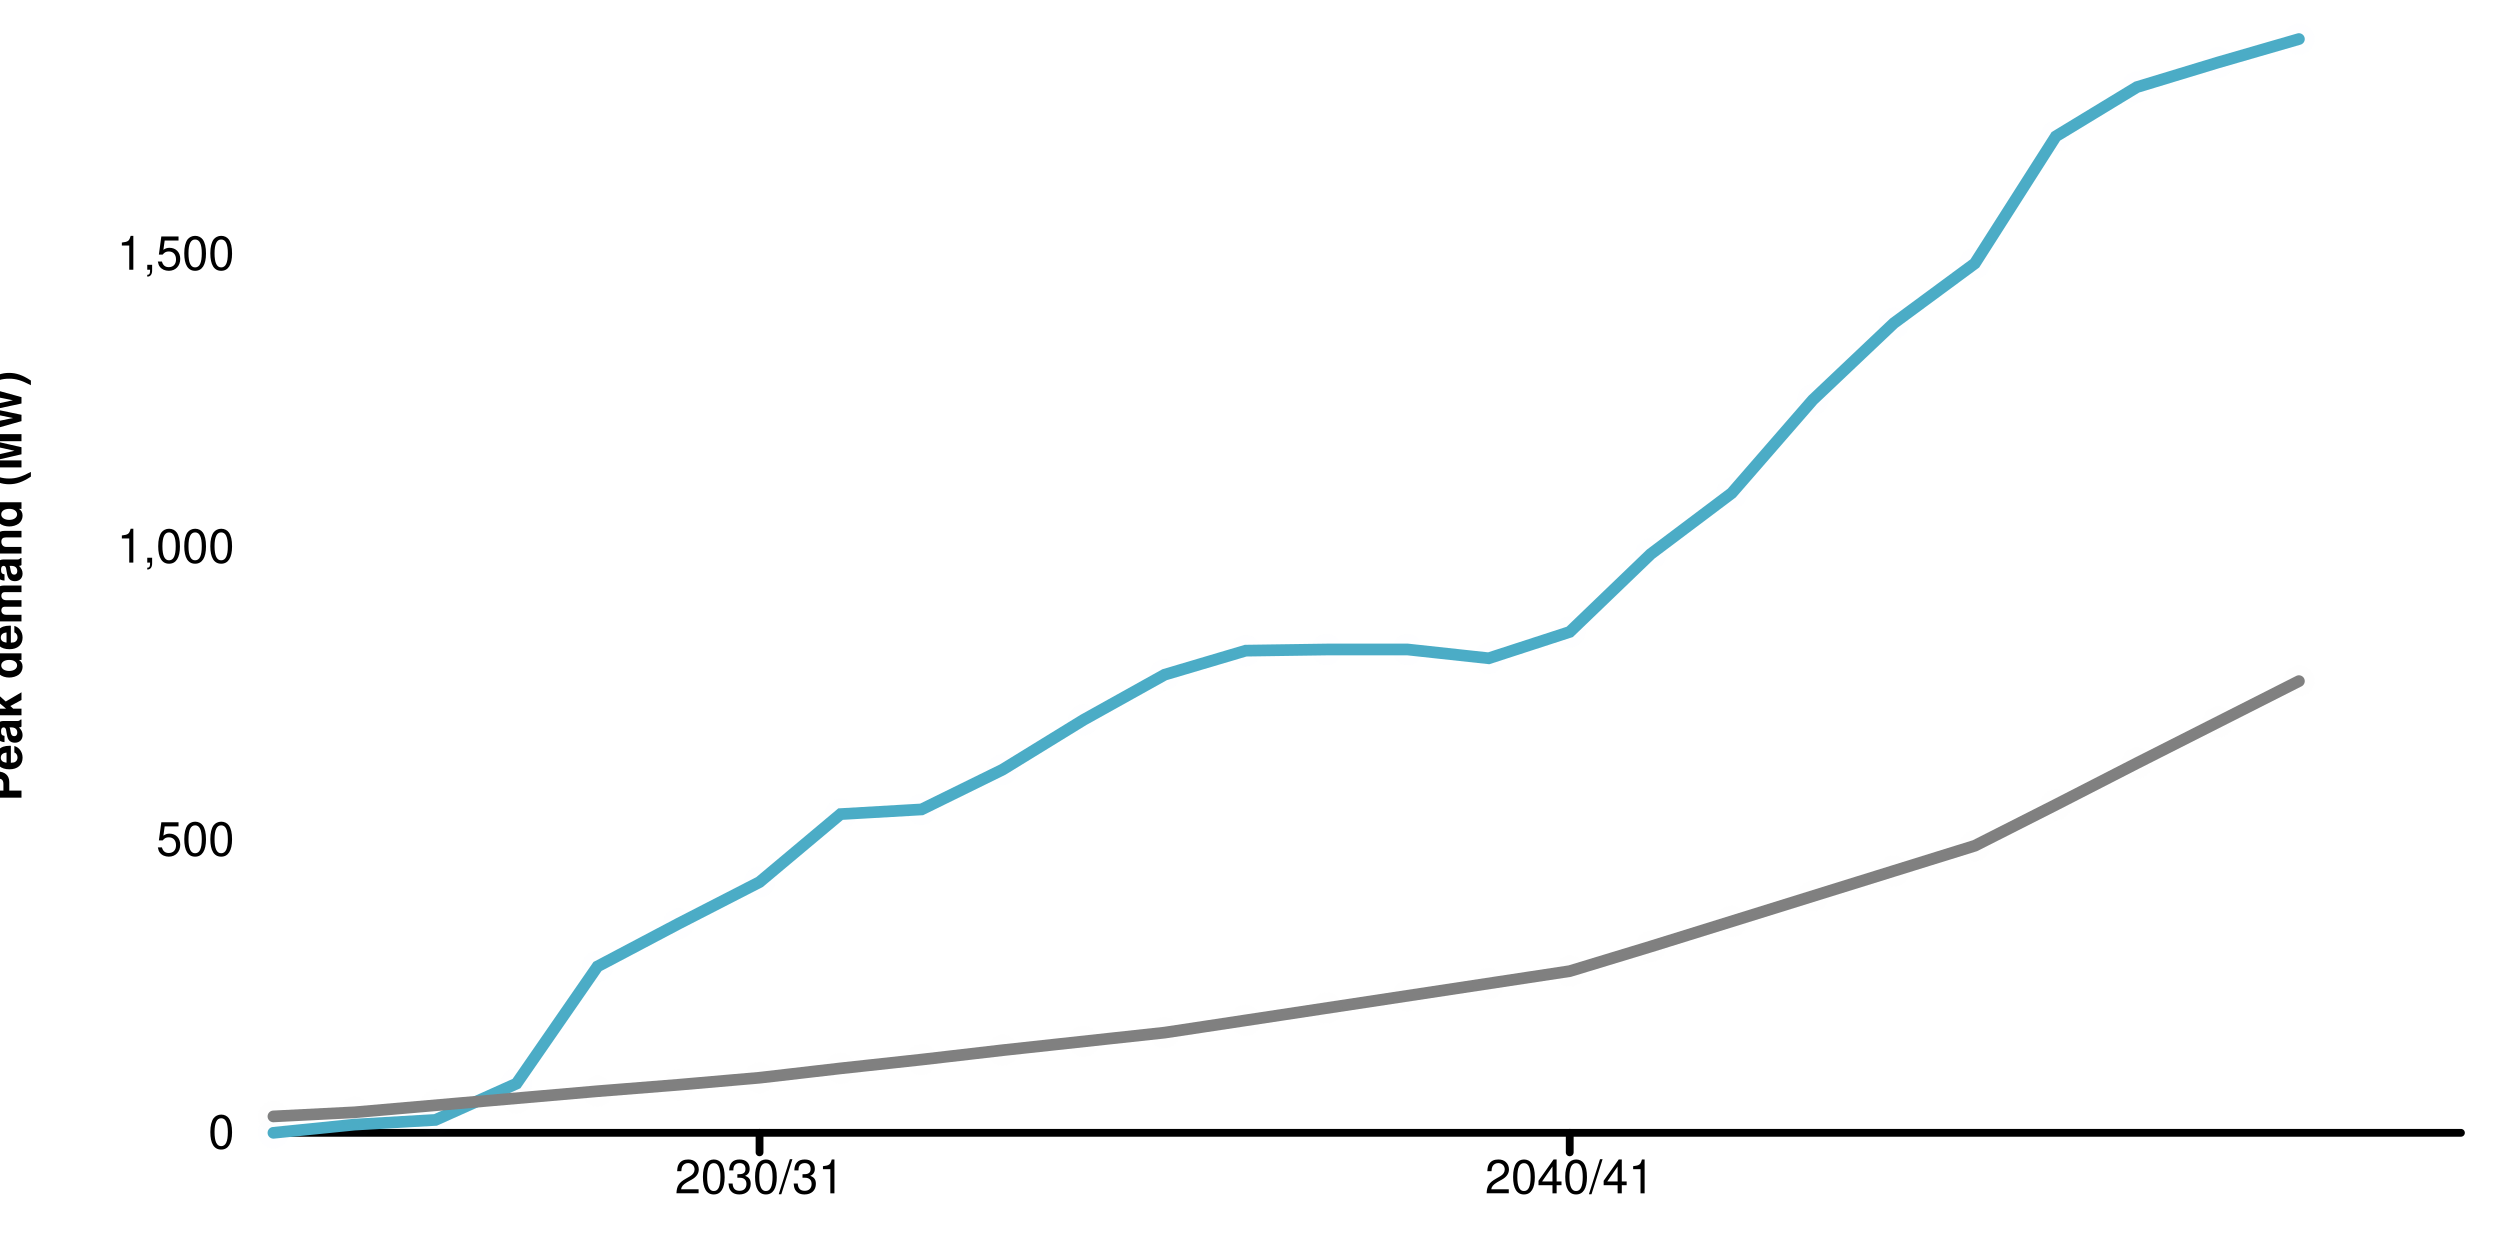
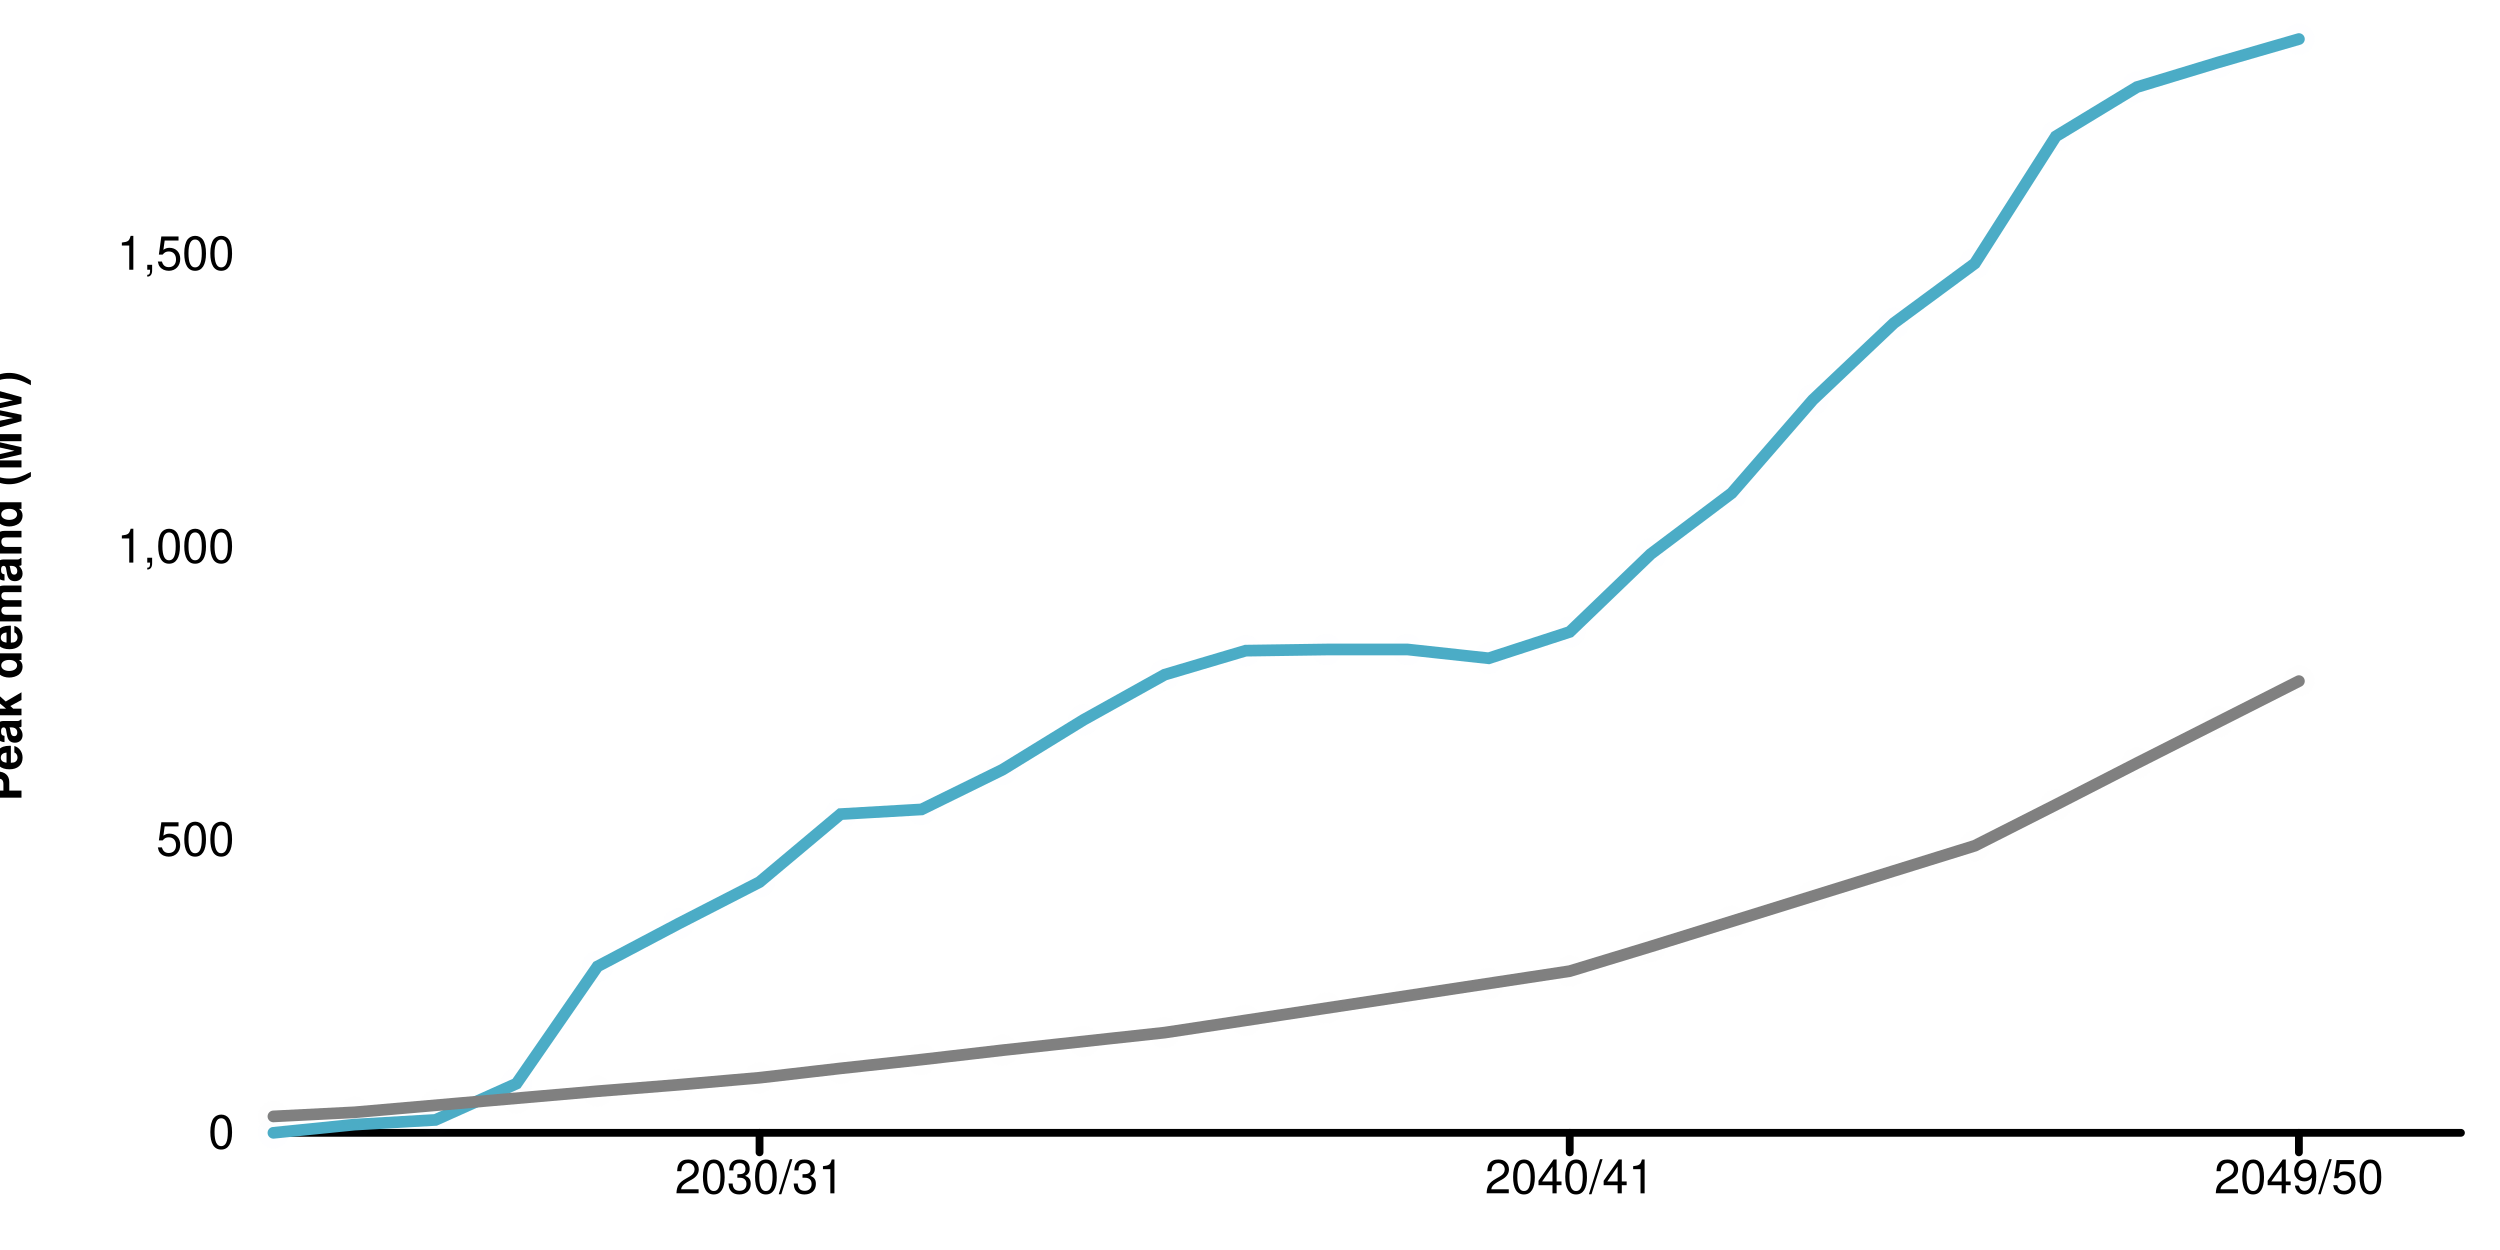
<svg xmlns="http://www.w3.org/2000/svg" width="640" height="320" viewBox="0 0 640 320" preserveAspectRatio="xMinYMin meet" overflow="visible" class="oi-chart-main" data-type="line-chart">
  <defs>
    <style>
	.series path.line { fill-opacity: 0; }
	.series path.line.dotted { stroke-dasharray: 12 20 }
	.series:hover path.line, .series.on path.line { stroke-width: 5; }
	.series .marker { opacity:0.01; }
	.series:hover .marker, .series.active .marker, .series .marker.selected { opacity:1!important; }
	.series .marker:hover, .series .marker.on { r: 6px!important; fill: black; }
	.grid { font-family: "Helvetica Neue",Helvetica,Arial,"Lucida Grande",sans-serif; }
	.grid line { stroke: rgb(0,0,0); stroke-width: 2; stroke-linecap: round; }
	.grid.grid-x text { text-anchor: middle; dominant-baseline: hanging; transform: translateY(10px); }
	.grid.grid-y text { text-anchor: end; dominant-baseline: middle; transform: translateX(-10px); }
	</style>
  </defs>
  <g class="grid grid-y">
    <line x1="70" y1="290" x2="630" y2="290" data-left="70" />
    <text x="70" y="290" text-anchor="end">0</text>
    <text x="70" y="215.013" text-anchor="end">500</text>
    <text x="70" y="140.027" text-anchor="end">1,000</text>
    <text x="70" y="65.04" text-anchor="end">1,500</text>
    <text style="text-anchor:middle;dominant-baseline:hanging;font-weight:bold;transform: translateY(150px) rotate(-90deg);">Peak demand (MW)</text>
  </g>
  <g class="grid grid-x">
    <line class="tick" x1="194.444" y1="290" x2="194.444" y2="295" />
    <text x="194.444" y="290" text-anchor="middle">2030/31</text>
    <line class="tick" x1="401.852" y1="290" x2="401.852" y2="295" />
    <text x="401.852" y="290" text-anchor="middle">2040/41</text>
+     <line class="tick" x1="588.519" y1="290" x2="588.519" y2="295" />
+     <text x="588.519" y="290" text-anchor="middle">2049/50</text>
    <text style="text-anchor:middle;dominant-baseline:hanging;font-weight:bold;transform: translateY(150px) rotate(-90deg);" />
  </g>
  <g class="data-layer" role="table">
    <g data-scenario="electrolysers" class="series series-1" tabindex="0" role="row" aria-label="Series: Electrolysers" data-series="1">
      <path d="M 70.00,290.00L 90.74,287.90L 111.48,286.70L 132.22,277.40L 152.96,247.41L 173.70,236.46L 194.44,225.81L 215.19,208.41L 235.93,207.21L 256.67,197.02L 277.41,184.27L 298.15,172.72L 318.89,166.57L 339.63,166.27L 360.37,166.27L 381.11,168.52L 401.85,161.77L 422.59,141.83L 443.33,126.23L 464.07,102.38L 484.81,82.74L 505.56,67.44L 526.30,34.90L 547.04,22.30L 567.78,16.00L 588.52,10.00" id="Electrolysers" class="line" stroke="#4BACC6" stroke-width="3" stroke-linecap="round" />
      <circle class="marker" cx="70.00" cy="290.00" data-y="0" data-x="2024/25" data-i="0" data-series="1" r="4" fill="#4BACC6" roll="cell" />
      <circle class="marker" cx="90.74" cy="287.90" data-y="14" data-x="2025/26" data-i="1" data-series="1" r="4" fill="#4BACC6" roll="cell" />
      <circle class="marker" cx="111.48" cy="286.70" data-y="22" data-x="2026/27" data-i="2" data-series="1" r="4" fill="#4BACC6" roll="cell" />
      <circle class="marker" cx="132.22" cy="277.40" data-y="84" data-x="2027/28" data-i="3" data-series="1" r="4" fill="#4BACC6" roll="cell" />
      <circle class="marker" cx="152.96" cy="247.41" data-y="284" data-x="2028/29" data-i="4" data-series="1" r="4" fill="#4BACC6" roll="cell" />
      <circle class="marker" cx="173.70" cy="236.46" data-y="357" data-x="2029/30" data-i="5" data-series="1" r="4" fill="#4BACC6" roll="cell" />
      <circle class="marker" cx="194.44" cy="225.81" data-y="428" data-x="2030/31" data-i="6" data-series="1" r="4" fill="#4BACC6" roll="cell" />
      <circle class="marker" cx="215.19" cy="208.41" data-y="544" data-x="2031/32" data-i="7" data-series="1" r="4" fill="#4BACC6" roll="cell" />
      <circle class="marker" cx="235.93" cy="207.21" data-y="552" data-x="2032/33" data-i="8" data-series="1" r="4" fill="#4BACC6" roll="cell" />
      <circle class="marker" cx="256.67" cy="197.02" data-y="620" data-x="2033/34" data-i="9" data-series="1" r="4" fill="#4BACC6" roll="cell" />
      <circle class="marker" cx="277.41" cy="184.27" data-y="705" data-x="2034/35" data-i="10" data-series="1" r="4" fill="#4BACC6" roll="cell" />
      <circle class="marker" cx="298.15" cy="172.72" data-y="782" data-x="2035/36" data-i="11" data-series="1" r="4" fill="#4BACC6" roll="cell" />
      <circle class="marker" cx="318.89" cy="166.57" data-y="823" data-x="2036/37" data-i="12" data-series="1" r="4" fill="#4BACC6" roll="cell" />
      <circle class="marker" cx="339.63" cy="166.27" data-y="825" data-x="2037/38" data-i="13" data-series="1" r="4" fill="#4BACC6" roll="cell" />
      <circle class="marker" cx="360.37" cy="166.27" data-y="825" data-x="2038/39" data-i="14" data-series="1" r="4" fill="#4BACC6" roll="cell" />
      <circle class="marker" cx="381.11" cy="168.52" data-y="810" data-x="2039/40" data-i="15" data-series="1" r="4" fill="#4BACC6" roll="cell" />
      <circle class="marker" cx="401.85" cy="161.77" data-y="855" data-x="2040/41" data-i="16" data-series="1" r="4" fill="#4BACC6" roll="cell" />
      <circle class="marker" cx="422.59" cy="141.83" data-y="988" data-x="2041/42" data-i="17" data-series="1" r="4" fill="#4BACC6" roll="cell" />
      <circle class="marker" cx="443.33" cy="126.23" data-y="1092" data-x="2042/43" data-i="18" data-series="1" r="4" fill="#4BACC6" roll="cell" />
      <circle class="marker" cx="464.07" cy="102.38" data-y="1251" data-x="2043/44" data-i="19" data-series="1" r="4" fill="#4BACC6" roll="cell" />
      <circle class="marker" cx="484.81" cy="82.74" data-y="1382" data-x="2044/45" data-i="20" data-series="1" r="4" fill="#4BACC6" roll="cell" />
      <circle class="marker" cx="505.56" cy="67.44" data-y="1484" data-x="2045/46" data-i="21" data-series="1" r="4" fill="#4BACC6" roll="cell" />
      <circle class="marker" cx="526.30" cy="34.90" data-y="1701" data-x="2046/47" data-i="22" data-series="1" r="4" fill="#4BACC6" roll="cell" />
      <circle class="marker" cx="547.04" cy="22.30" data-y="1785" data-x="2047/48" data-i="23" data-series="1" r="4" fill="#4BACC6" roll="cell" />
      <circle class="marker" cx="567.78" cy="16.00" data-y="1827" data-x="2048/49" data-i="24" data-series="1" r="4" fill="#4BACC6" roll="cell" />
      <circle class="marker" cx="588.52" cy="10.00" data-y="1867" data-x="2049/50" data-i="25" data-series="1" r="4" fill="#4BACC6" roll="cell" />
    </g>
    <g data-scenario="large-industry-fuel-switching" class="series series-2" tabindex="0" role="row" aria-label="Series: Large industry Fuel Switching" data-series="2">
      <path d="M 70.00,285.80L 90.74,284.75L 111.48,282.95L 132.22,281.15L 152.96,279.35L 173.70,277.70L 194.44,275.90L 215.19,273.50L 235.93,271.25L 256.67,268.85L 277.41,266.60L 298.15,264.35L 318.89,261.21L 339.63,258.06L 360.37,254.91L 381.11,251.76L 401.85,248.61L 422.59,242.31L 443.33,235.86L 464.07,229.41L 484.81,222.96L 505.56,216.51L 526.30,206.01L 547.04,195.37L 567.78,184.87L 588.52,174.37" id="Large industry Fuel Switching" class="line" stroke="#808080" stroke-width="3" stroke-linecap="round" />
      <circle class="marker" cx="70.00" cy="285.80" data-y="28" data-x="2024/25" data-i="0" data-series="2" r="4" fill="#808080" roll="cell" />
      <circle class="marker" cx="90.74" cy="284.75" data-y="35" data-x="2025/26" data-i="1" data-series="2" r="4" fill="#808080" roll="cell" />
      <circle class="marker" cx="111.48" cy="282.95" data-y="47" data-x="2026/27" data-i="2" data-series="2" r="4" fill="#808080" roll="cell" />
      <circle class="marker" cx="132.22" cy="281.15" data-y="59" data-x="2027/28" data-i="3" data-series="2" r="4" fill="#808080" roll="cell" />
      <circle class="marker" cx="152.96" cy="279.35" data-y="71" data-x="2028/29" data-i="4" data-series="2" r="4" fill="#808080" roll="cell" />
      <circle class="marker" cx="173.70" cy="277.70" data-y="82" data-x="2029/30" data-i="5" data-series="2" r="4" fill="#808080" roll="cell" />
      <circle class="marker" cx="194.44" cy="275.90" data-y="94" data-x="2030/31" data-i="6" data-series="2" r="4" fill="#808080" roll="cell" />
      <circle class="marker" cx="215.19" cy="273.50" data-y="110" data-x="2031/32" data-i="7" data-series="2" r="4" fill="#808080" roll="cell" />
      <circle class="marker" cx="235.93" cy="271.25" data-y="125" data-x="2032/33" data-i="8" data-series="2" r="4" fill="#808080" roll="cell" />
      <circle class="marker" cx="256.67" cy="268.85" data-y="141" data-x="2033/34" data-i="9" data-series="2" r="4" fill="#808080" roll="cell" />
      <circle class="marker" cx="277.41" cy="266.60" data-y="156" data-x="2034/35" data-i="10" data-series="2" r="4" fill="#808080" roll="cell" />
      <circle class="marker" cx="298.15" cy="264.35" data-y="171" data-x="2035/36" data-i="11" data-series="2" r="4" fill="#808080" roll="cell" />
      <circle class="marker" cx="318.89" cy="261.21" data-y="192" data-x="2036/37" data-i="12" data-series="2" r="4" fill="#808080" roll="cell" />
      <circle class="marker" cx="339.63" cy="258.06" data-y="213" data-x="2037/38" data-i="13" data-series="2" r="4" fill="#808080" roll="cell" />
      <circle class="marker" cx="360.37" cy="254.91" data-y="234" data-x="2038/39" data-i="14" data-series="2" r="4" fill="#808080" roll="cell" />
      <circle class="marker" cx="381.11" cy="251.76" data-y="255" data-x="2039/40" data-i="15" data-series="2" r="4" fill="#808080" roll="cell" />
      <circle class="marker" cx="401.85" cy="248.61" data-y="276" data-x="2040/41" data-i="16" data-series="2" r="4" fill="#808080" roll="cell" />
      <circle class="marker" cx="422.59" cy="242.31" data-y="318" data-x="2041/42" data-i="17" data-series="2" r="4" fill="#808080" roll="cell" />
      <circle class="marker" cx="443.33" cy="235.86" data-y="361" data-x="2042/43" data-i="18" data-series="2" r="4" fill="#808080" roll="cell" />
      <circle class="marker" cx="464.07" cy="229.41" data-y="404" data-x="2043/44" data-i="19" data-series="2" r="4" fill="#808080" roll="cell" />
      <circle class="marker" cx="484.81" cy="222.96" data-y="447" data-x="2044/45" data-i="20" data-series="2" r="4" fill="#808080" roll="cell" />
      <circle class="marker" cx="505.56" cy="216.51" data-y="490" data-x="2045/46" data-i="21" data-series="2" r="4" fill="#808080" roll="cell" />
      <circle class="marker" cx="526.30" cy="206.01" data-y="560" data-x="2046/47" data-i="22" data-series="2" r="4" fill="#808080" roll="cell" />
      <circle class="marker" cx="547.04" cy="195.37" data-y="631" data-x="2047/48" data-i="23" data-series="2" r="4" fill="#808080" roll="cell" />
      <circle class="marker" cx="567.78" cy="184.87" data-y="701" data-x="2048/49" data-i="24" data-series="2" r="4" fill="#808080" roll="cell" />
      <circle class="marker" cx="588.52" cy="174.37" data-y="771" data-x="2049/50" data-i="25" data-series="2" r="4" fill="#808080" roll="cell" />
    </g>
  </g>
</svg>
